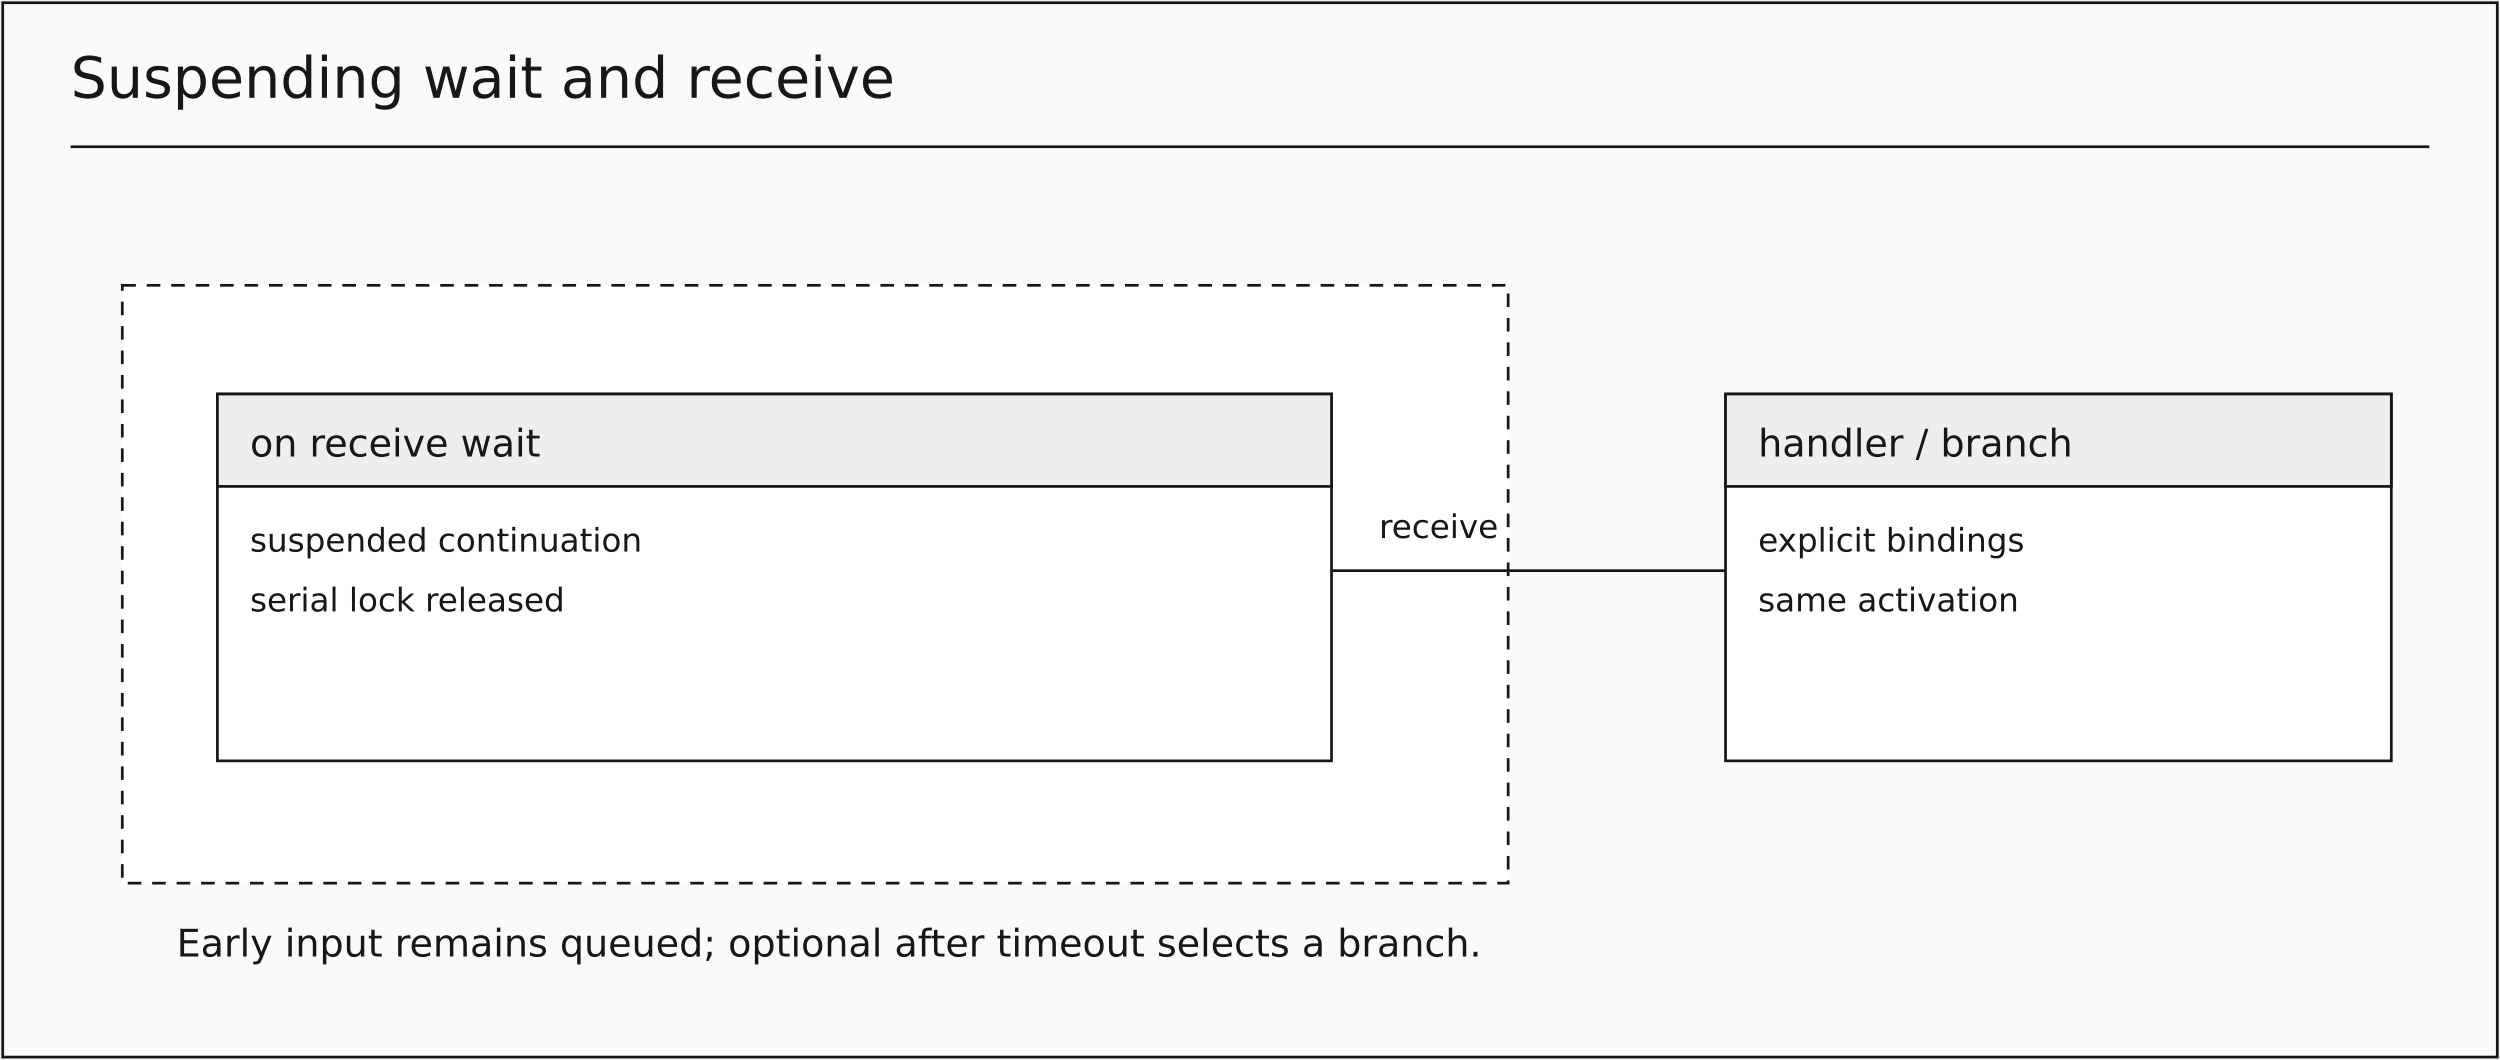
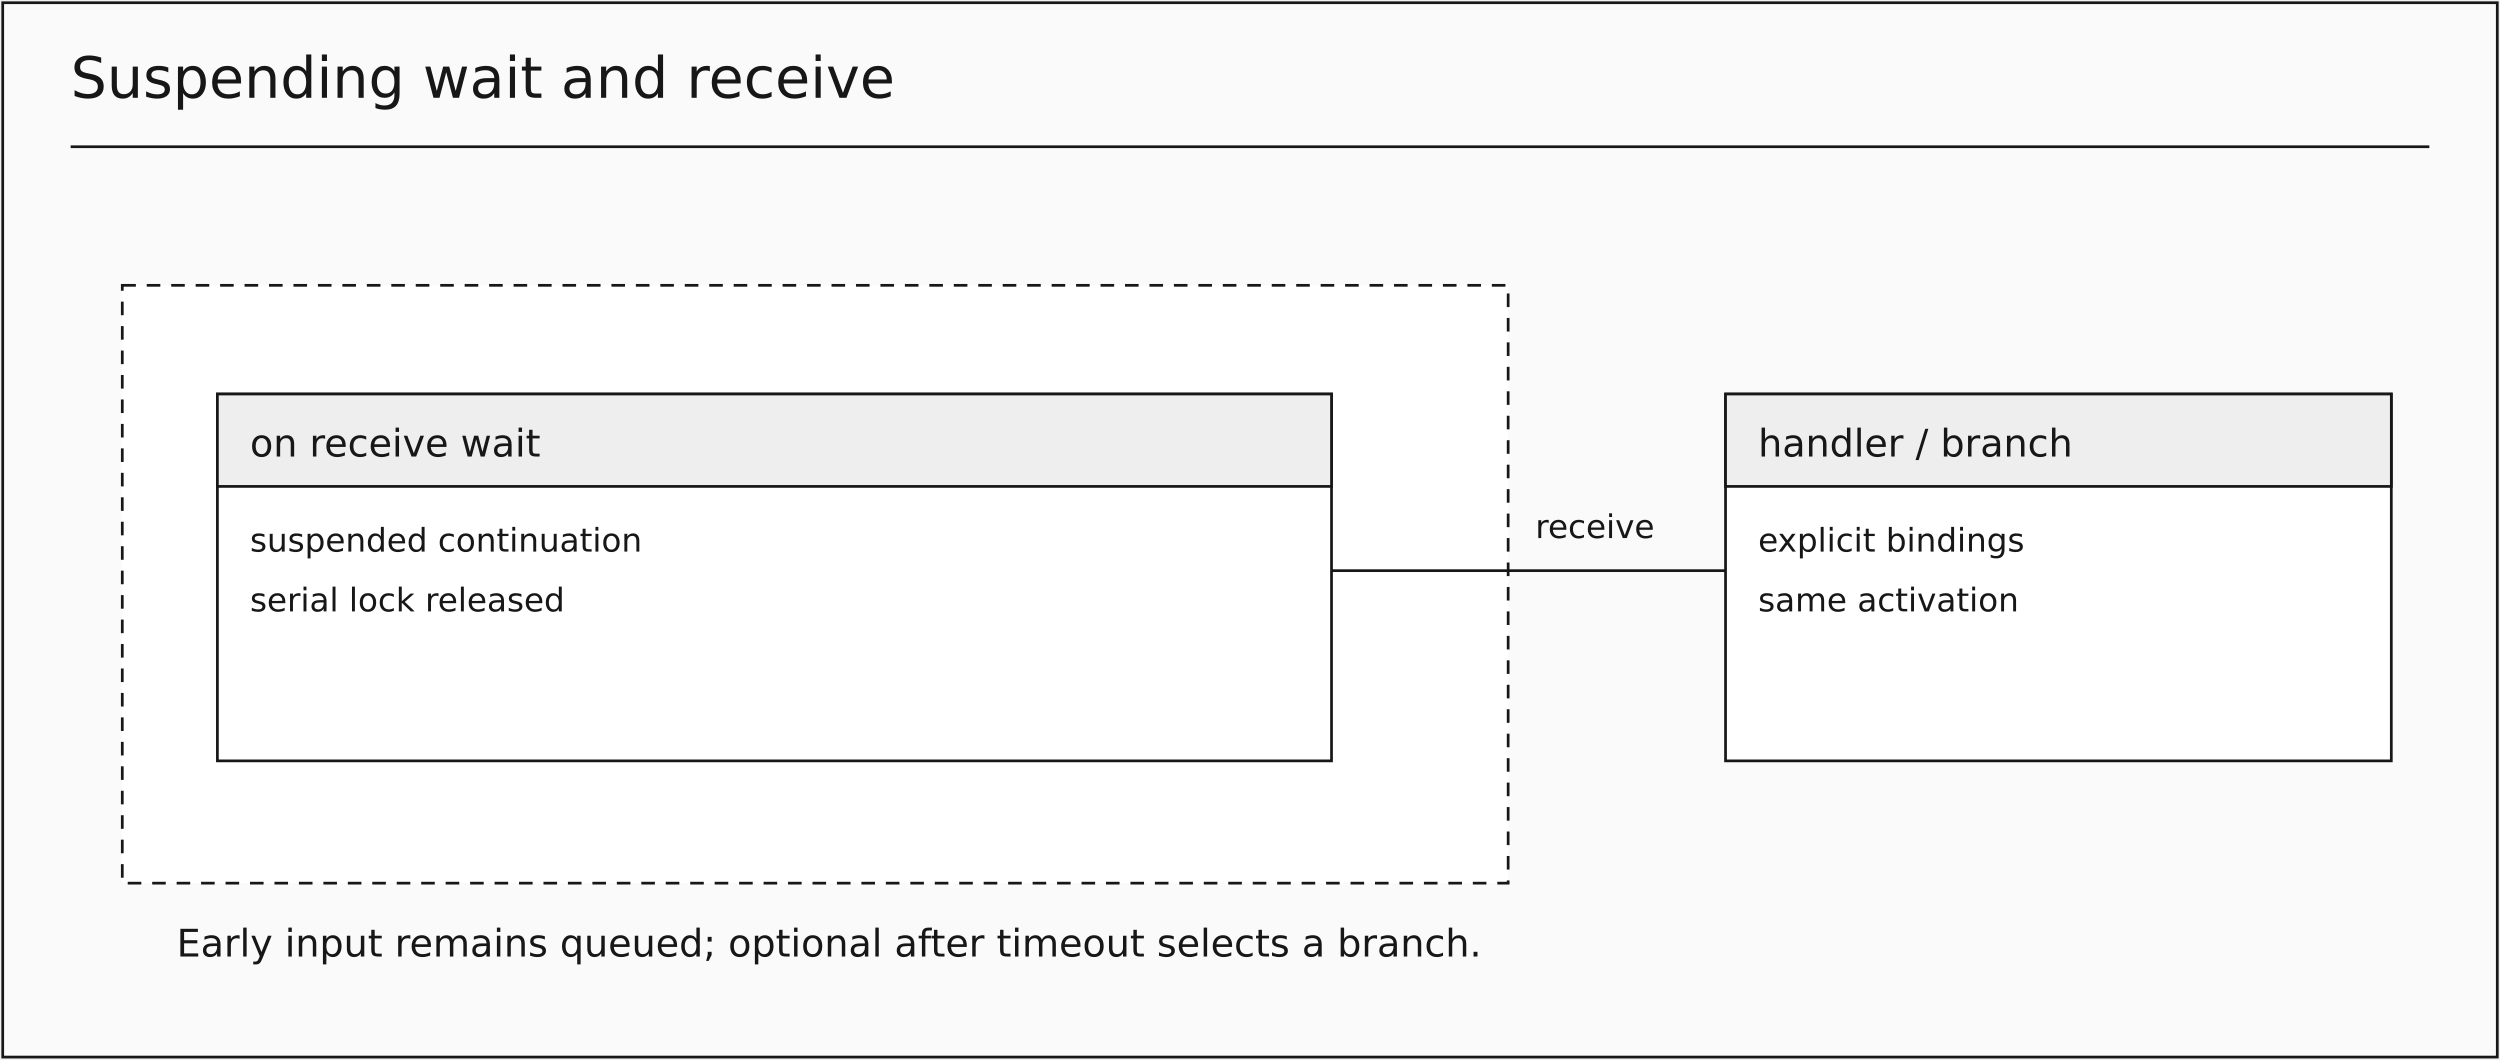
<svg xmlns="http://www.w3.org/2000/svg" viewBox="0 0 920 390" role="img">
  <rect x="1" y="1" width="918" height="388" fill="#fafafa" stroke="#171717" />
  <text x="26" y="36" font-family="DejaVu Sans, sans-serif" font-size="21" fill="#171717">Suspending wait and receive</text>
  <line x1="26" y1="54" x2="894" y2="54" stroke="#171717" />
  <rect x="45" y="105" width="510" height="220" fill="#ffffff" stroke="#171717" stroke-dasharray="5 4" />
  <rect x="80" y="145" width="410" height="135" fill="#ffffff" stroke="#171717" />
  <rect x="80" y="145" width="410" height="34" fill="#eeeeee" stroke="#171717" />
  <text x="92" y="168" font-family="DejaVu Sans, sans-serif" font-size="14" fill="#171717">on receive wait</text>
  <text x="92" y="203" font-family="DejaVu Sans, sans-serif" font-size="12" fill="#171717">suspended continuation</text>
  <text x="92" y="225" font-family="DejaVu Sans, sans-serif" font-size="12" fill="#171717">serial lock released</text>
  <rect x="635" y="145" width="245" height="135" fill="#ffffff" stroke="#171717" />
  <rect x="635" y="145" width="245" height="34" fill="#eeeeee" stroke="#171717" />
  <text x="647" y="168" font-family="DejaVu Sans, sans-serif" font-size="14" fill="#171717">handler / branch</text>
  <text x="647" y="203" font-family="DejaVu Sans, sans-serif" font-size="12" fill="#171717">explicit bindings</text>
  <text x="647" y="225" font-family="DejaVu Sans, sans-serif" font-size="12" fill="#171717">same activation</text>
  <line x1="490" y1="210" x2="635" y2="210" stroke="#171717" />
-   <text x="507.5" y="198.0" font-family="DejaVu Sans, sans-serif" font-size="12" fill="#171717">receive</text>
+   <text x="565" y="198" font-family="DejaVu Sans, sans-serif" font-size="12" fill="#171717">receive</text>
  <text x="65" y="352" font-family="DejaVu Sans, sans-serif" font-size="14" fill="#171717">Early input remains queued; optional after timeout selects a branch.</text>
</svg>
